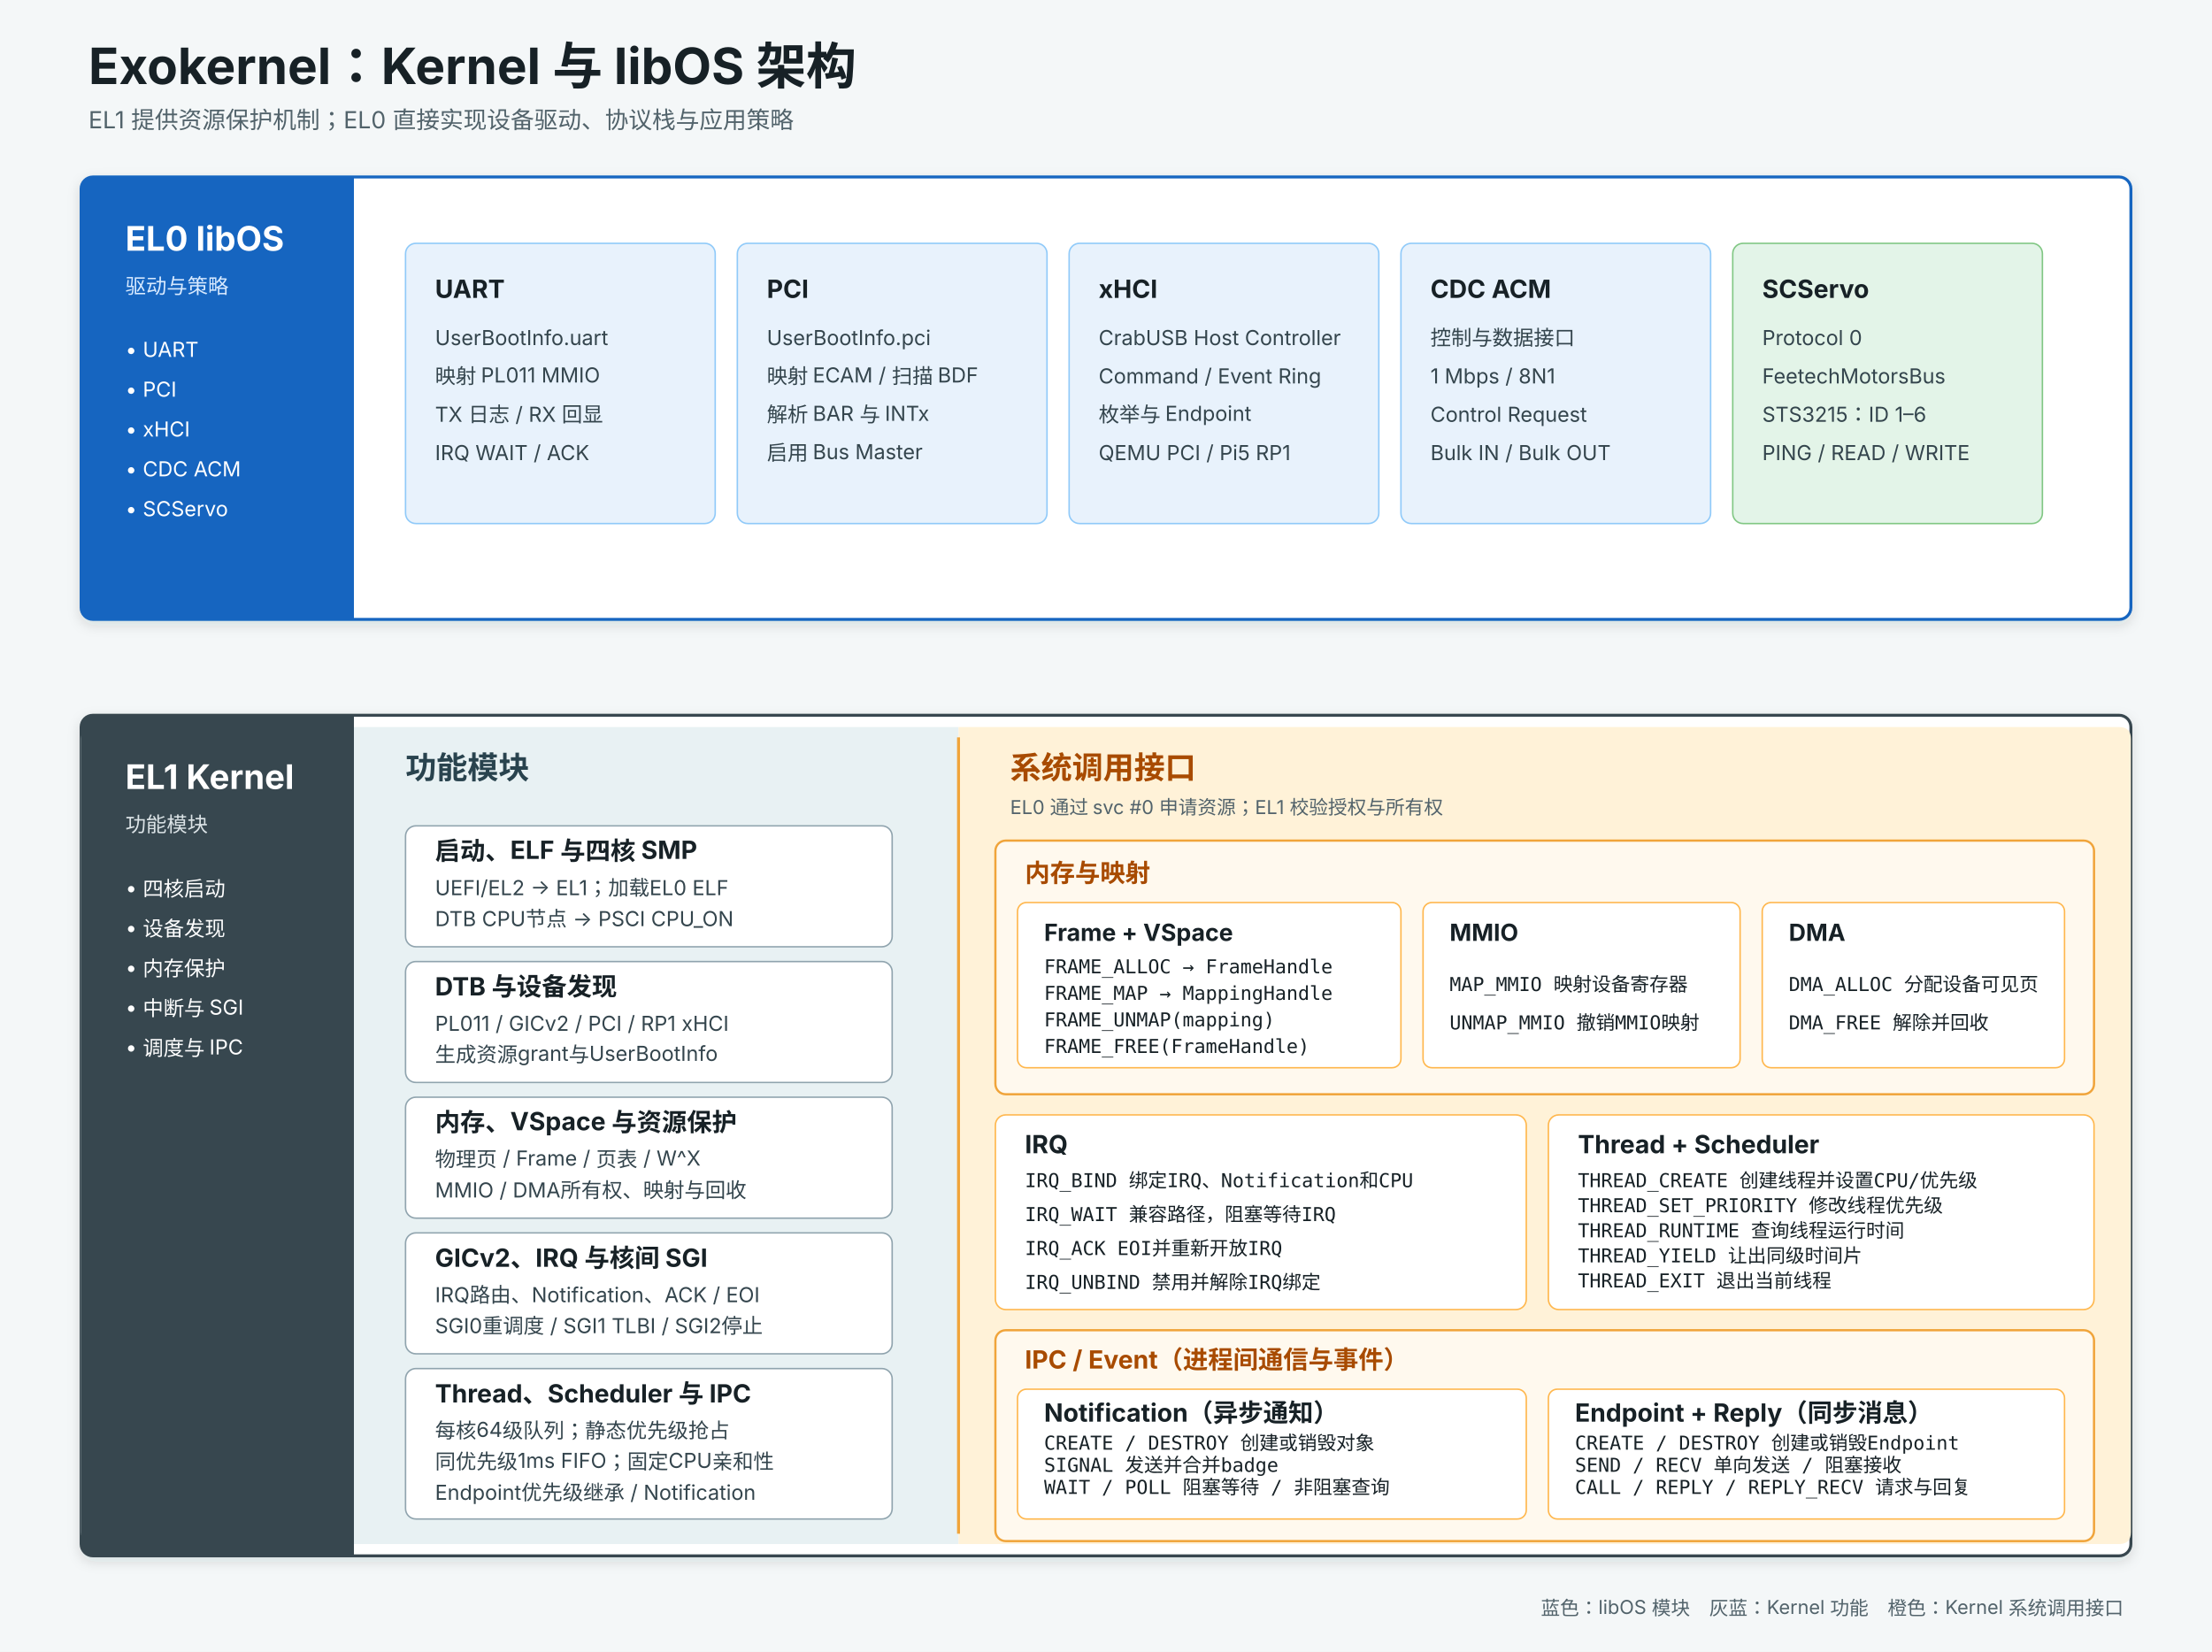
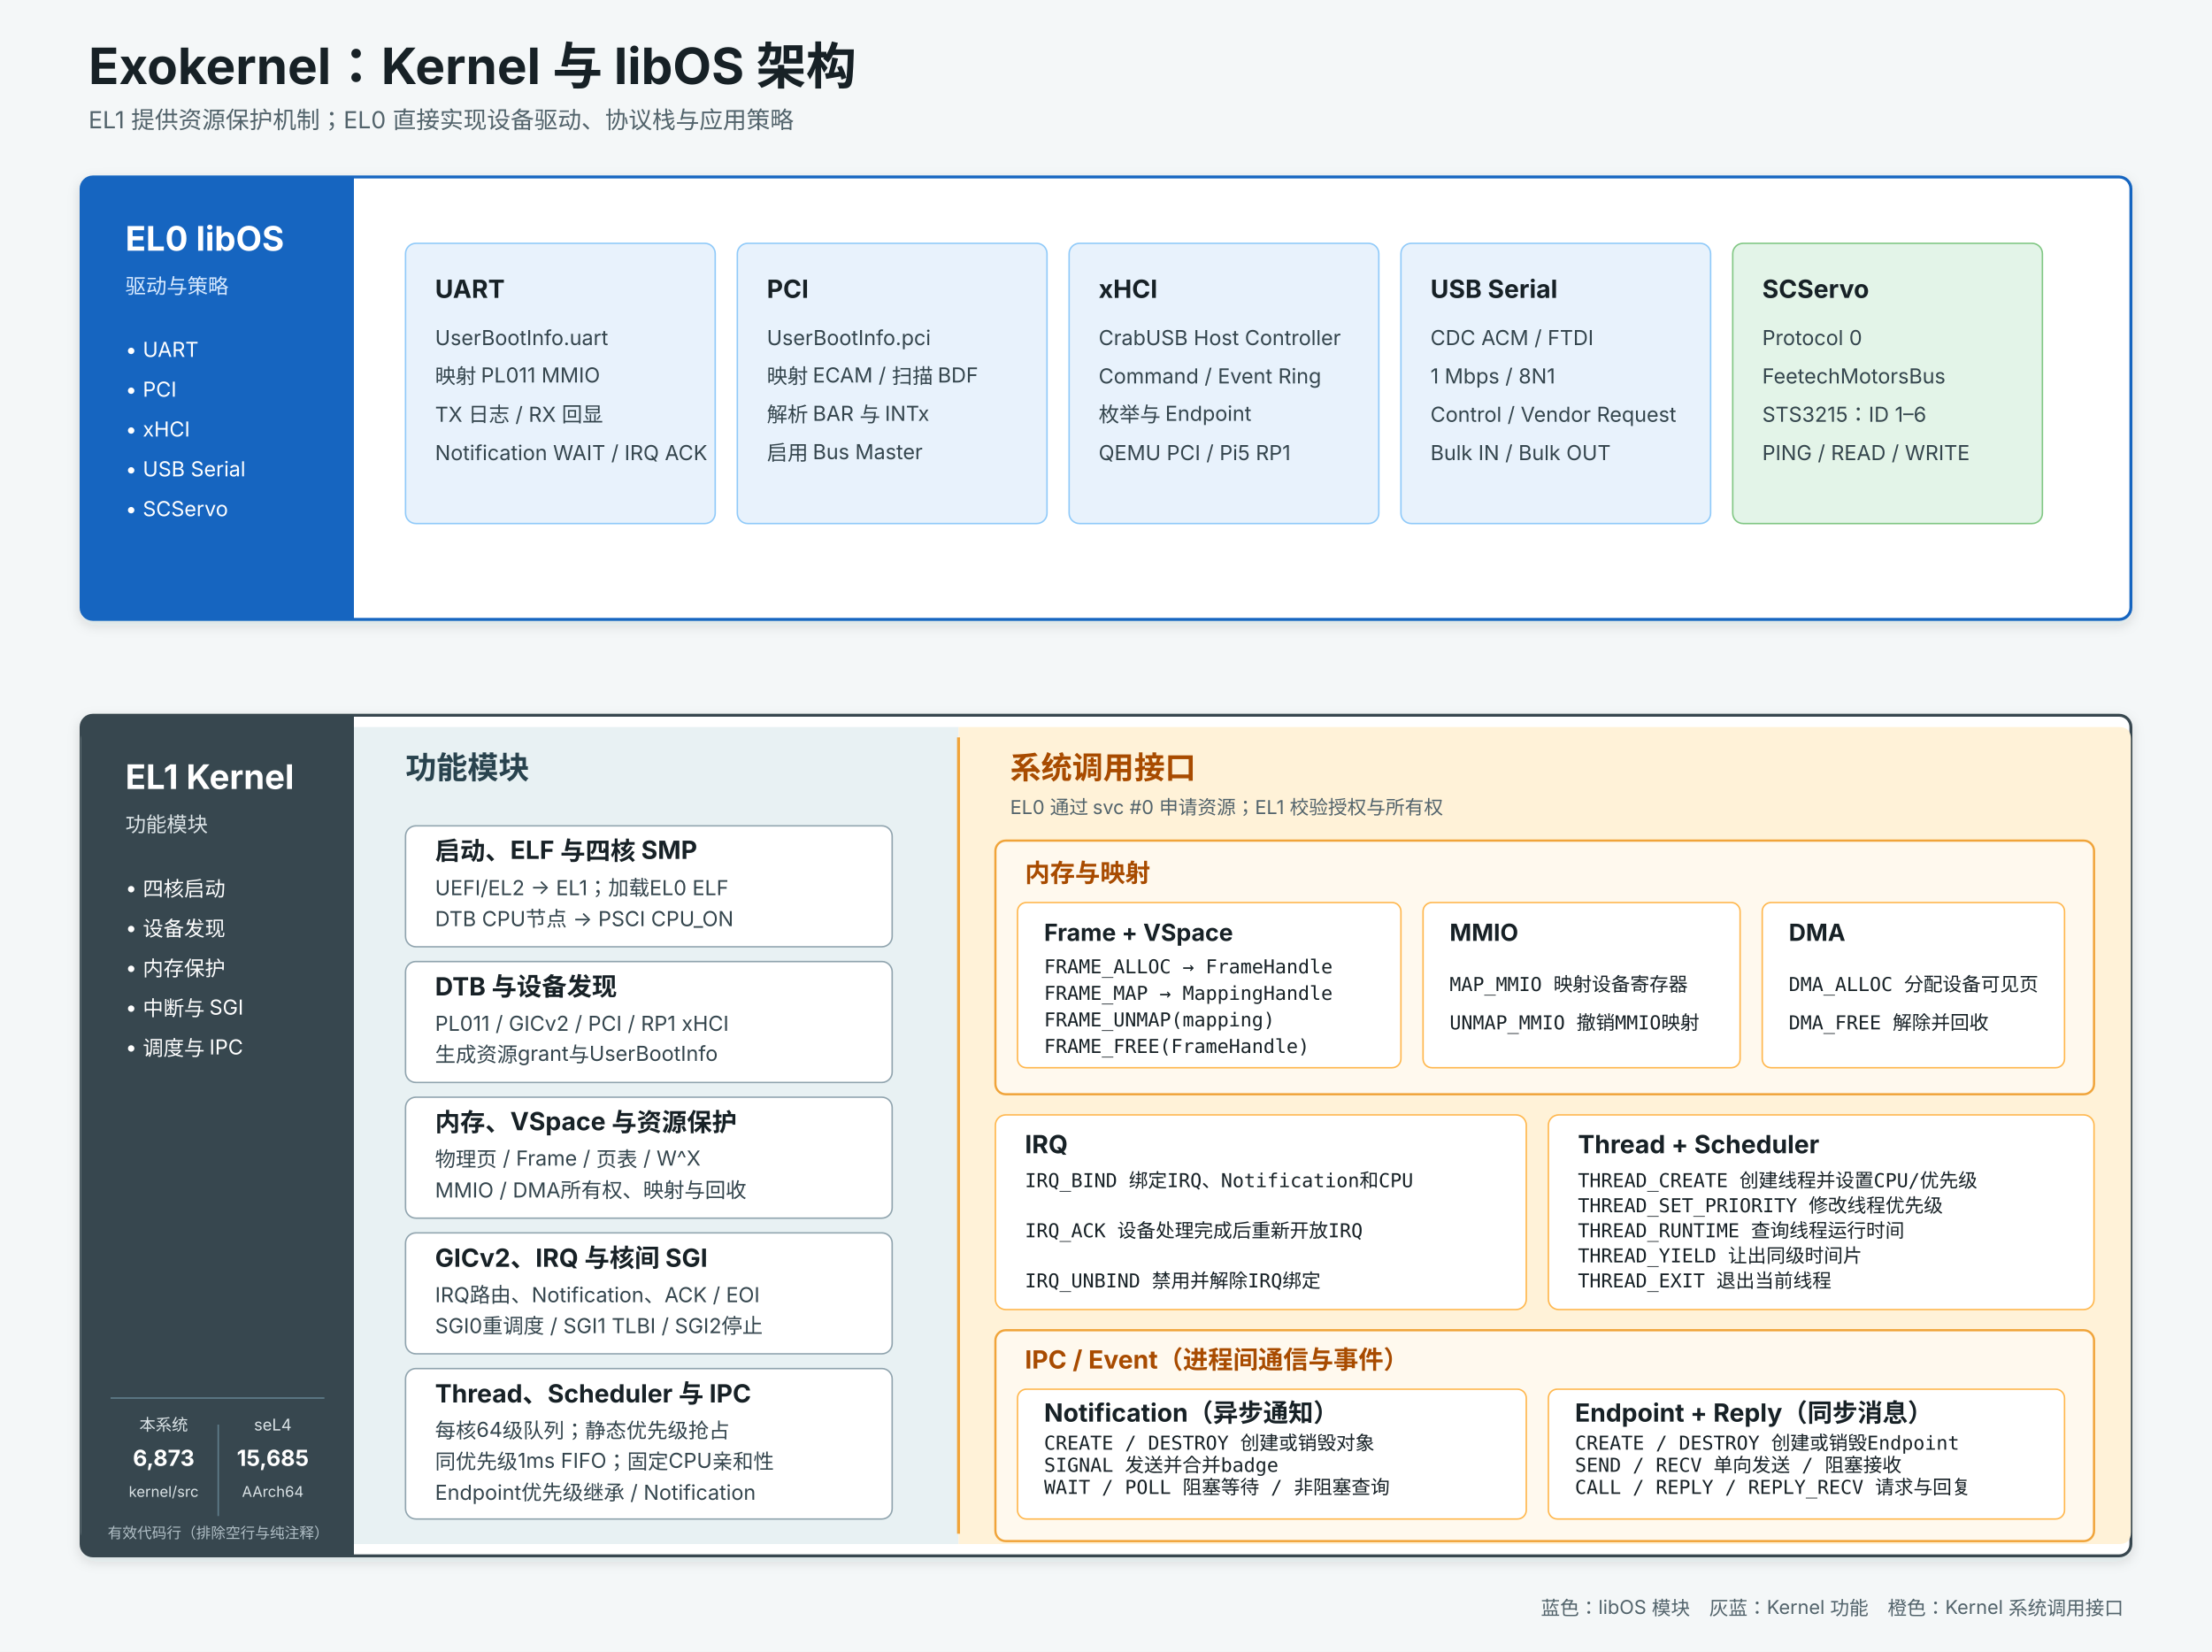
<svg xmlns="http://www.w3.org/2000/svg" width="1500" height="1120" viewBox="0 0 1500 1120" role="img" aria-labelledby="title desc">
  <defs>
    <filter id="shadow" x="-10%" y="-10%" width="120%" height="130%">
      <feDropShadow dx="0" dy="3" stdDeviation="4" flood-color="#263238" flood-opacity="0.13" />
    </filter>
    <style>
      text { font-family: -apple-system, BlinkMacSystemFont, "PingFang SC", "Microsoft YaHei", sans-serif; fill: #172126; }
      .title { font-size: 34px; font-weight: 700; }
      .subtitle { font-size: 16px; fill: #52636b; }
      .layer-title { font-size: 23px; font-weight: 700; fill: #ffffff; }
      .section-title { font-size: 21px; font-weight: 700; }
      .card-title { font-size: 17px; font-weight: 700; }
      .body { font-size: 14px; fill: #34454d; }
      .small { font-size: 13px; fill: #52636b; }
      .mono { font-family: ui-monospace, SFMono-Regular, Menlo, monospace; font-size: 13px; }
    </style>
  </defs>
  <rect width="1500" height="1120" fill="#f4f7f8" />
  <text x="60" y="57" class="title">Exokernel：Kernel 与 libOS 架构</text>
  <text x="60" y="87" class="subtitle">EL1 提供资源保护机制；EL0 直接实现设备驱动、协议栈与应用策略</text>
  <g filter="url(#shadow)">
    <rect x="55" y="120" width="1390" height="300" rx="8" fill="#ffffff" stroke="#1565c0" stroke-width="2" />
    <rect x="55" y="120" width="185" height="300" rx="8" fill="#1565c0" />
    <rect x="232" y="120" width="8" height="300" fill="#1565c0" />
  </g>
  <text x="85" y="170" class="layer-title">EL0 libOS</text>
  <text x="85" y="199" style="font-size:14px;fill:#d8eaff">驱动与策略</text>
  <text x="85" y="242" style="font-size:14px;fill:#ffffff">• UART</text>
  <text x="85" y="269" style="font-size:14px;fill:#ffffff">• PCI</text>
  <text x="85" y="296" style="font-size:14px;fill:#ffffff">• xHCI</text>
-   <text x="85" y="323" style="font-size:14px;fill:#ffffff">• CDC ACM</text>
+   <text x="85" y="323" style="font-size:14px;fill:#ffffff">• USB Serial</text>
  <text x="85" y="350" style="font-size:14px;fill:#ffffff">• SCServo</text>
  <g>
    <rect x="275" y="165" width="210" height="190" rx="7" fill="#e8f2fc" stroke="#90caf9" />
    <text x="295" y="202" class="card-title">UART</text>
    <text x="295" y="234" class="body">UserBootInfo.uart</text>
    <text x="295" y="260" class="body">映射 PL011 MMIO</text>
    <text x="295" y="286" class="body">TX 日志 / RX 回显</text>
-     <text x="295" y="312" class="body">IRQ WAIT / ACK</text>
+     <text x="295" y="312" class="body">Notification WAIT / IRQ ACK</text>
    <rect x="500" y="165" width="210" height="190" rx="7" fill="#e8f2fc" stroke="#90caf9" />
    <text x="520" y="202" class="card-title">PCI</text>
    <text x="520" y="234" class="body">UserBootInfo.pci</text>
    <text x="520" y="260" class="body">映射 ECAM / 扫描 BDF</text>
    <text x="520" y="286" class="body">解析 BAR 与 INTx</text>
    <text x="520" y="312" class="body">启用 Bus Master</text>
    <rect x="725" y="165" width="210" height="190" rx="7" fill="#e8f2fc" stroke="#90caf9" />
    <text x="745" y="202" class="card-title">xHCI</text>
    <text x="745" y="234" class="body">CrabUSB Host Controller</text>
    <text x="745" y="260" class="body">Command / Event Ring</text>
    <text x="745" y="286" class="body">枚举与 Endpoint</text>
    <text x="745" y="312" class="body">QEMU PCI / Pi5 RP1</text>
    <rect x="950" y="165" width="210" height="190" rx="7" fill="#e8f2fc" stroke="#90caf9" />
-     <text x="970" y="202" class="card-title">CDC ACM</text>
-     <text x="970" y="234" class="body">控制与数据接口</text>
+     <text x="970" y="202" class="card-title">USB Serial</text>
+     <text x="970" y="234" class="body">CDC ACM / FTDI</text>
    <text x="970" y="260" class="body">1 Mbps / 8N1</text>
-     <text x="970" y="286" class="body">Control Request</text>
+     <text x="970" y="286" class="body">Control / Vendor Request</text>
    <text x="970" y="312" class="body">Bulk IN / Bulk OUT</text>
    <rect x="1175" y="165" width="210" height="190" rx="7" fill="#e3f4e8" stroke="#81c784" />
    <text x="1195" y="202" class="card-title">SCServo</text>
    <text x="1195" y="234" class="body">Protocol 0</text>
    <text x="1195" y="260" class="body">FeetechMotorsBus</text>
    <text x="1195" y="286" class="body">STS3215：ID 1–6</text>
    <text x="1195" y="312" class="body">PING / READ / WRITE</text>
  </g>
  <g filter="url(#shadow)">
    <rect x="55" y="485" width="1390" height="570" rx="8" fill="#ffffff" stroke="#37474f" stroke-width="2" />
  </g>
  <path d="M63 493 H650 V1047 H63 Q55 1047 55 1039 V501 Q55 493 63 493 Z" fill="#e8f1f3" />
  <rect x="55" y="485" width="185" height="570" rx="8" fill="#37474f" />
  <rect x="232" y="485" width="8" height="570" fill="#37474f" />
  <text x="85" y="535" class="layer-title">EL1 Kernel</text>
  <text x="85" y="564" style="font-size:14px;fill:#dbe3e6">功能模块</text>
  <text x="85" y="607" style="font-size:14px;fill:#ffffff">• 四核启动</text>
  <text x="85" y="634" style="font-size:14px;fill:#ffffff">• 设备发现</text>
  <text x="85" y="661" style="font-size:14px;fill:#ffffff">• 内存保护</text>
  <text x="85" y="688" style="font-size:14px;fill:#ffffff">• 中断与 SGI</text>
  <text x="85" y="715" style="font-size:14px;fill:#ffffff">• 调度与 IPC</text>
+   <line x1="75" y1="948" x2="220" y2="948" stroke="#607d8b" stroke-width="1" />
+   <line x1="148" y1="966" x2="148" y2="1028" stroke="#607d8b" stroke-width="1" />
+   <text x="111" y="970" text-anchor="middle" style="font-size:11px;fill:#dbe3e6">本系统</text>
+   <text x="111" y="994" text-anchor="middle" style="font-size:15px;font-weight:700;fill:#ffffff">6,873</text>
+   <text x="111" y="1015" text-anchor="middle" style="font-size:10px;fill:#dbe3e6">kernel/src</text>
+   <text x="185" y="970" text-anchor="middle" style="font-size:11px;fill:#dbe3e6">seL4</text>
+   <text x="185" y="994" text-anchor="middle" style="font-size:15px;font-weight:700;fill:#ffffff">15,685</text>
+   <text x="185" y="1015" text-anchor="middle" style="font-size:10px;fill:#dbe3e6">AArch64</text>
+   <text x="148" y="1043" text-anchor="middle" style="font-size:10px;fill:#b0bec5">有效代码行（排除空行与纯注释）</text>
  <text x="275" y="528" class="section-title" style="fill:#29434e">功能模块</text>
  <rect x="275" y="560" width="330" height="82" rx="7" fill="#ffffff" stroke="#90a4ae" />
  <text x="295" y="583" class="card-title">启动、ELF 与四核 SMP</text>
  <text x="295" y="607" class="body">UEFI/EL2 → EL1；加载EL0 ELF</text>
  <text x="295" y="628" class="body">DTB CPU节点 → PSCI CPU_ON</text>
  <rect x="275" y="652" width="330" height="82" rx="7" fill="#ffffff" stroke="#90a4ae" />
  <text x="295" y="675" class="card-title">DTB 与设备发现</text>
  <text x="295" y="699" class="body">PL011 / GICv2 / PCI / RP1 xHCI</text>
  <text x="295" y="720" class="body">生成资源grant与UserBootInfo</text>
  <rect x="275" y="744" width="330" height="82" rx="7" fill="#ffffff" stroke="#90a4ae" />
  <text x="295" y="767" class="card-title">内存、VSpace 与资源保护</text>
  <text x="295" y="791" class="body">物理页 / Frame / 页表 / W^X</text>
  <text x="295" y="812" class="body">MMIO / DMA所有权、映射与回收</text>
  <rect x="275" y="836" width="330" height="82" rx="7" fill="#ffffff" stroke="#90a4ae" />
  <text x="295" y="859" class="card-title">GICv2、IRQ 与核间 SGI</text>
  <text x="295" y="883" class="body">IRQ路由、Notification、ACK / EOI</text>
  <text x="295" y="904" class="body">SGI0重调度 / SGI1 TLBI / SGI2停止</text>
  <rect x="275" y="928" width="330" height="102" rx="7" fill="#ffffff" stroke="#90a4ae" />
  <text x="295" y="951" class="card-title">Thread、Scheduler 与 IPC</text>
  <text x="295" y="975" class="body">每核64级队列；静态优先级抢占</text>
  <text x="295" y="996" class="body">同优先级1ms FIFO；固定CPU亲和性</text>
  <text x="295" y="1017" class="body">Endpoint优先级继承 / Notification</text>
  <path d="M650 493 H1437 Q1445 493 1445 501 V1039 Q1445 1047 1437 1047 H650 Z" fill="#fff2d8" />
  <line x1="650" y1="500" x2="650" y2="1040" stroke="#f0a43a" stroke-width="2" />
  <text x="685" y="528" class="section-title" style="fill:#a84b00">系统调用接口</text>
  <text x="685" y="552" class="small">EL0 通过 svc #0 申请资源；EL1 校验授权与所有权</text>
  <rect x="675" y="570" width="745" height="172" rx="7" fill="#fff9ee" stroke="#f0a43a" stroke-width="1.5" />
  <text x="695" y="598" class="card-title" style="fill:#a84b00">内存与映射</text>
  <rect x="690" y="612" width="260" height="112" rx="6" fill="#ffffff" stroke="#ffb74d" />
  <text x="708" y="638" style="font-size:16px;font-weight:700">Frame + VSpace</text>
  <text x="708" y="660" class="mono">FRAME_ALLOC → FrameHandle</text>
  <text x="708" y="678" class="mono">FRAME_MAP → MappingHandle</text>
  <text x="708" y="696" class="mono">FRAME_UNMAP(mapping)</text>
  <text x="708" y="714" class="mono">FRAME_FREE(FrameHandle)</text>
  <rect x="965" y="612" width="215" height="112" rx="6" fill="#ffffff" stroke="#ffb74d" />
  <text x="983" y="638" style="font-size:16px;font-weight:700">MMIO</text>
  <text x="983" y="672" class="mono">MAP_MMIO   映射设备寄存器</text>
  <text x="983" y="698" class="mono">UNMAP_MMIO 撤销MMIO映射</text>
  <rect x="1195" y="612" width="205" height="112" rx="6" fill="#ffffff" stroke="#ffb74d" />
  <text x="1213" y="638" style="font-size:16px;font-weight:700">DMA</text>
  <text x="1213" y="672" class="mono">DMA_ALLOC 分配设备可见页</text>
  <text x="1213" y="698" class="mono">DMA_FREE  解除并回收</text>
  <rect x="675" y="756" width="360" height="132" rx="7" fill="#ffffff" stroke="#ffb74d" />
  <text x="695" y="782" class="card-title">IRQ</text>
  <text x="695" y="805" class="mono">IRQ_BIND    绑定IRQ、Notification和CPU</text>
-   <text x="695" y="828" class="mono">IRQ_WAIT    兼容路径，阻塞等待IRQ</text>
-   <text x="695" y="851" class="mono">IRQ_ACK     EOI并重新开放IRQ</text>
-   <text x="695" y="874" class="mono">IRQ_UNBIND  禁用并解除IRQ绑定</text>
+   <text x="695" y="839" class="mono">IRQ_ACK     设备处理完成后重新开放IRQ</text>
+   <text x="695" y="873" class="mono">IRQ_UNBIND  禁用并解除IRQ绑定</text>
  <rect x="1050" y="756" width="370" height="132" rx="7" fill="#ffffff" stroke="#ffb74d" />
  <text x="1070" y="782" class="card-title">Thread + Scheduler</text>
  <text x="1070" y="805" class="mono">THREAD_CREATE        创建线程并设置CPU/优先级</text>
  <text x="1070" y="822" class="mono">THREAD_SET_PRIORITY  修改线程优先级</text>
  <text x="1070" y="839" class="mono">THREAD_RUNTIME       查询线程运行时间</text>
  <text x="1070" y="856" class="mono">THREAD_YIELD         让出同级时间片</text>
  <text x="1070" y="873" class="mono">THREAD_EXIT          退出当前线程</text>
  <rect x="675" y="902" width="745" height="143" rx="7" fill="#fff9ee" stroke="#f0a43a" stroke-width="1.5" />
  <text x="695" y="928" class="card-title" style="fill:#a84b00">IPC / Event（进程间通信与事件）</text>
  <rect x="690" y="942" width="345" height="88" rx="6" fill="#ffffff" stroke="#ffb74d" />
  <text x="708" y="964" class="card-title">Notification（异步通知）</text>
  <text x="708" y="983" class="mono">CREATE / DESTROY  创建或销毁对象</text>
  <text x="708" y="998" class="mono">SIGNAL            发送并合并badge</text>
  <text x="708" y="1013" class="mono">WAIT / POLL       阻塞等待 / 非阻塞查询</text>
  <rect x="1050" y="942" width="350" height="88" rx="6" fill="#ffffff" stroke="#ffb74d" />
  <text x="1068" y="964" class="card-title">Endpoint + Reply（同步消息）</text>
  <text x="1068" y="983" class="mono">CREATE / DESTROY  创建或销毁Endpoint</text>
  <text x="1068" y="998" class="mono">SEND / RECV  单向发送 / 阻塞接收</text>
  <text x="1068" y="1013" class="mono">CALL / REPLY / REPLY_RECV  请求与回复</text>
  <text x="1440" y="1095" text-anchor="end" class="small">蓝色：libOS 模块　灰蓝：Kernel 功能　橙色：Kernel 系统调用接口</text>
</svg>
